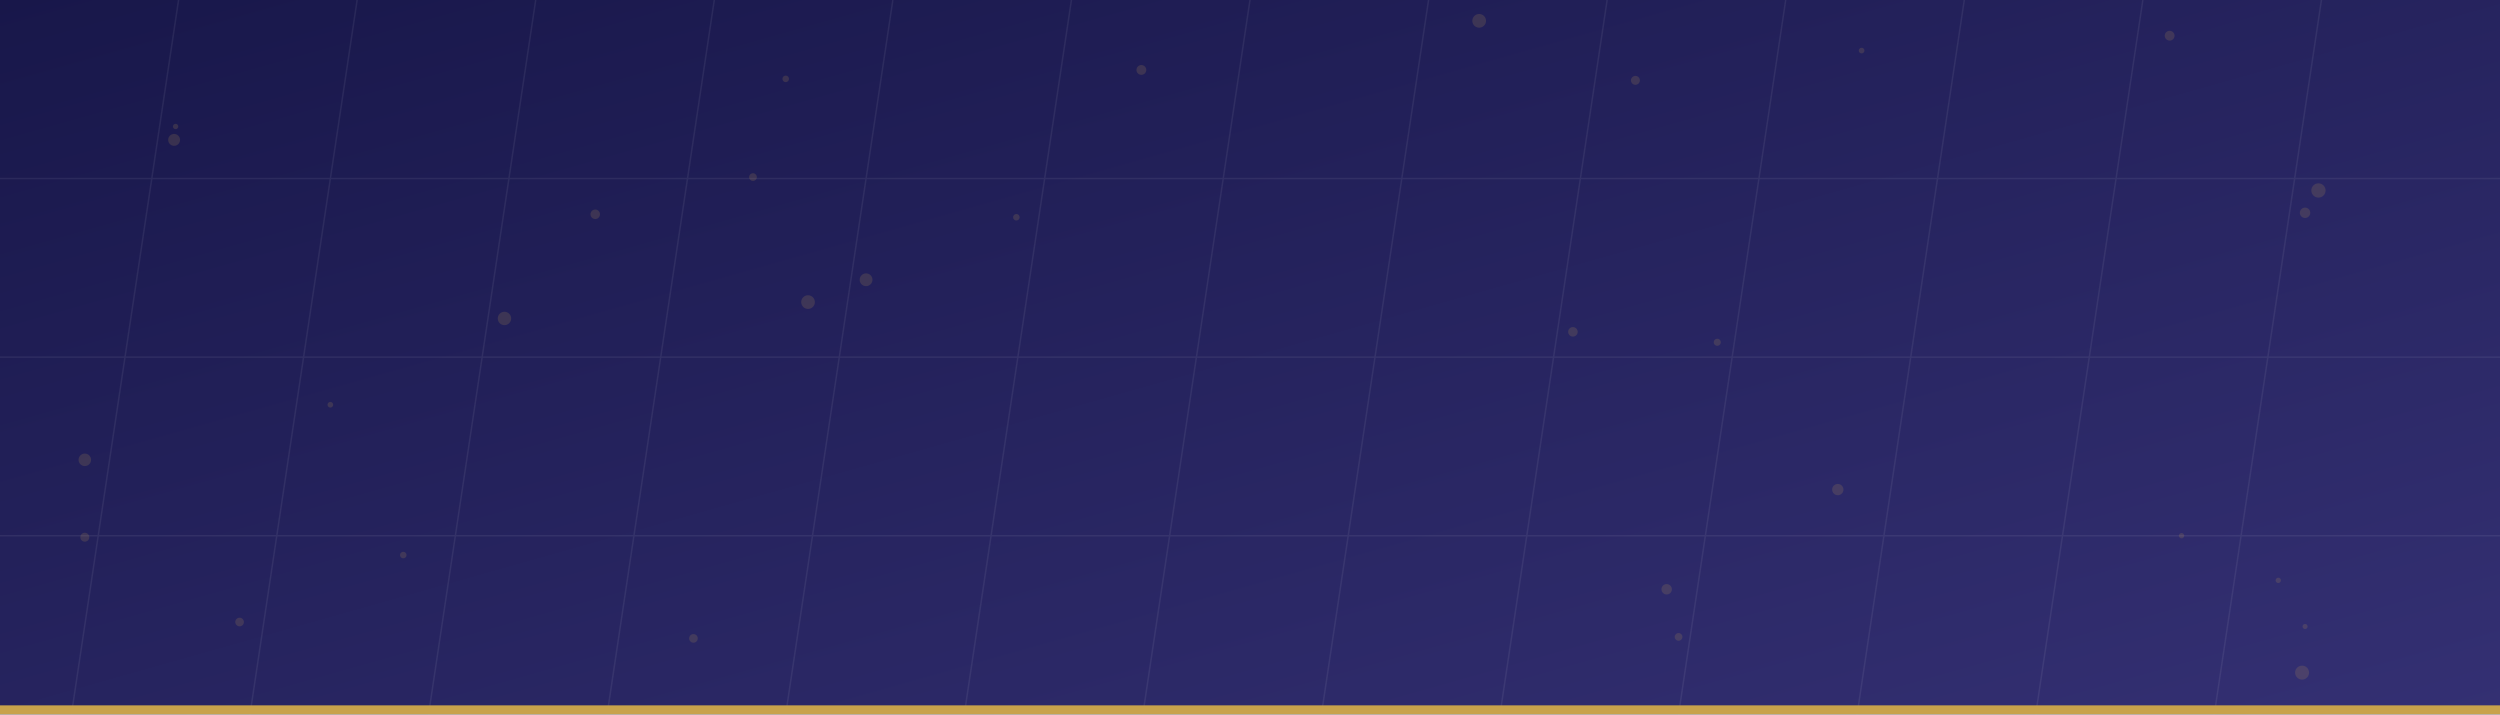
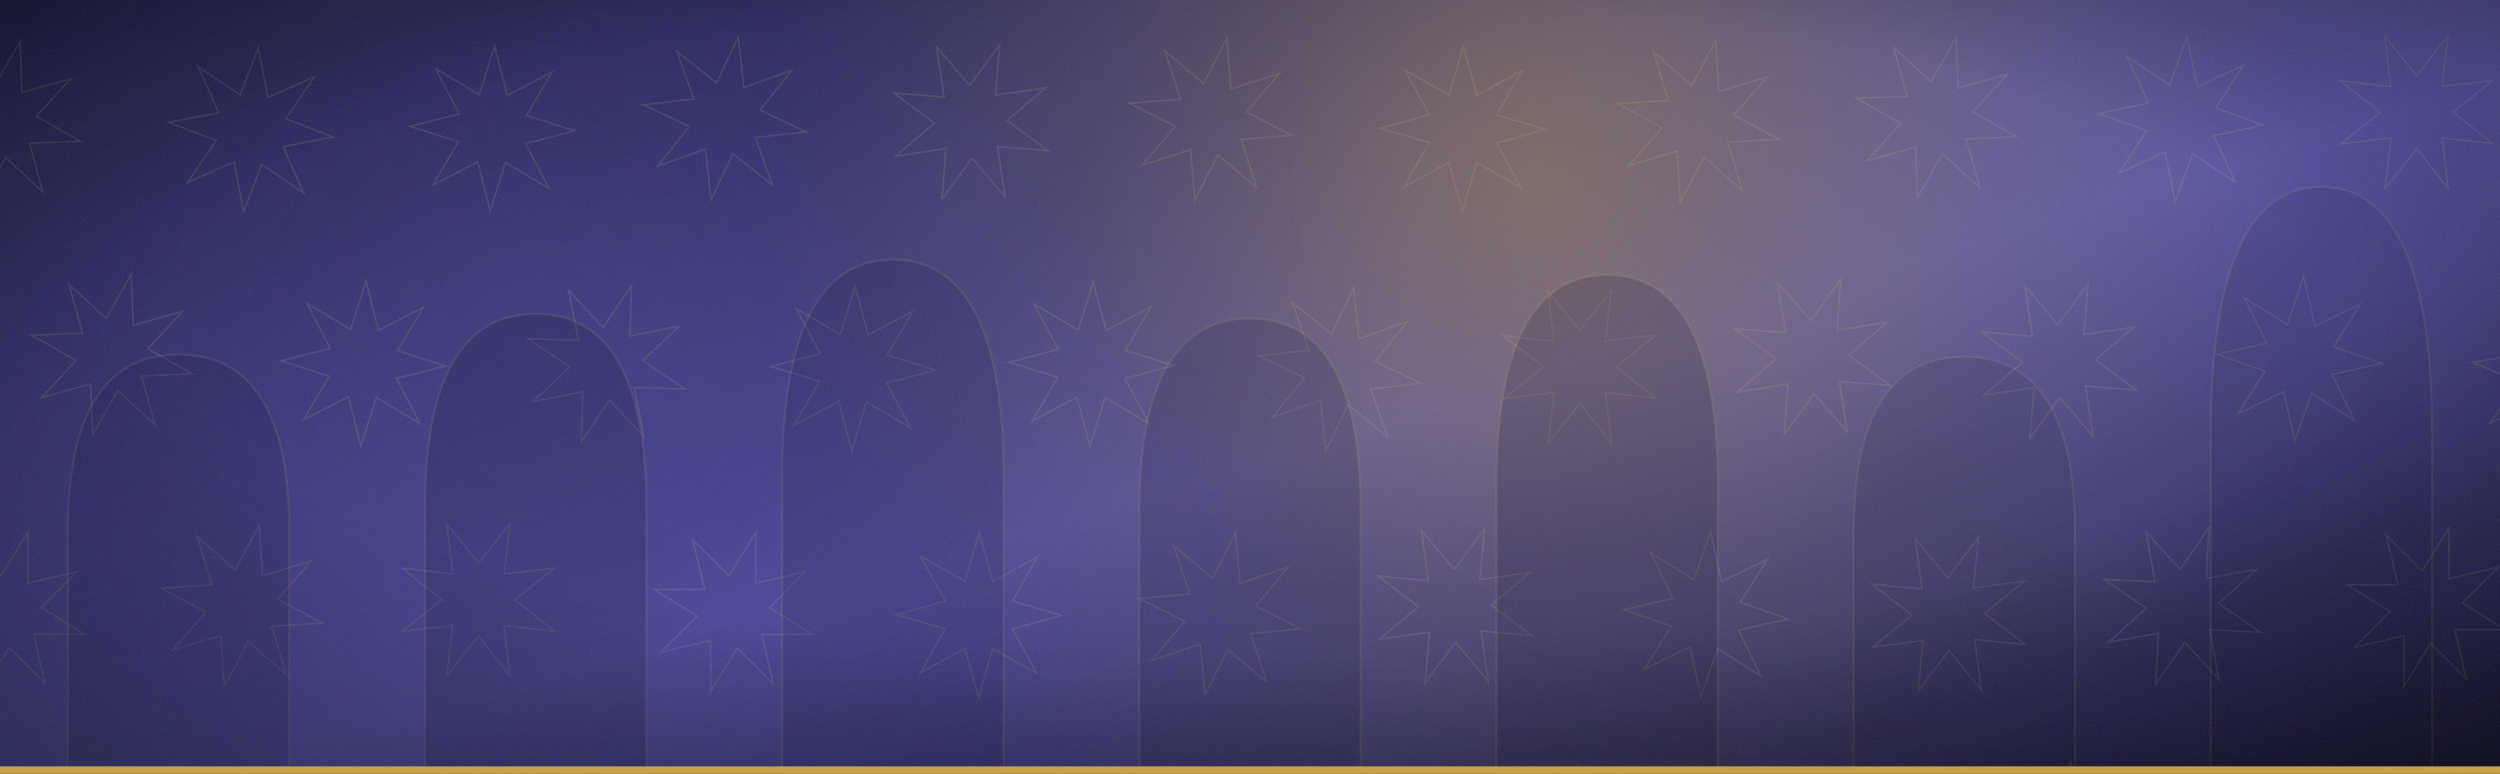
- <svg xmlns="http://www.w3.org/2000/svg" width="1680" height="480" viewBox="0 0 1680 480" role="img">
+ <svg xmlns="http://www.w3.org/2000/svg" width="1680" height="520" viewBox="0 0 1680 520" role="img">
  <defs>
-     <linearGradient id="g106" x1="0" y1="0" x2="1" y2="1">
-       <stop offset="0%" stop-color="#18174a" />
-       <stop offset="100%" stop-color="#343073" />
+     <linearGradient id="b126" x1="0" y1="0" x2="1" y2="1">
+       <stop offset="0%" stop-color="#0b0a24" />
+       <stop offset="55%" stop-color="#4b4899" />
+       <stop offset="100%" stop-color="#0b0a24" />
    </linearGradient>
+     <radialGradient id="bloom1260">
+       <stop offset="0%" stop-color="#4b4899" stop-opacity="0.85" />
+       <stop offset="60%" stop-color="#4b4899" stop-opacity="0.22" />
+       <stop offset="100%" stop-color="#4b4899" stop-opacity="0" />
+     </radialGradient>
+     <radialGradient id="bloom1261">
+       <stop offset="0%" stop-color="#6f6bb8" stop-opacity="0.85" />
+       <stop offset="60%" stop-color="#6f6bb8" stop-opacity="0.22" />
+       <stop offset="100%" stop-color="#6f6bb8" stop-opacity="0" />
+     </radialGradient>
+     <radialGradient id="bloom1262">
+       <stop offset="0%" stop-color="#c8a24b" stop-opacity="0.85" />
+       <stop offset="60%" stop-color="#c8a24b" stop-opacity="0.22" />
+       <stop offset="100%" stop-color="#c8a24b" stop-opacity="0" />
+     </radialGradient>
+     <radialGradient id="b126v" cx="50%" cy="42%" r="78%">
+       <stop offset="55%" stop-color="#000000" stop-opacity="0" />
+       <stop offset="100%" stop-color="#000000" stop-opacity="0.42" />
+     </radialGradient>
+     <filter id="b126g" x="0" y="0" width="100%" height="100%">
+       <feTurbulence type="fractalNoise" baseFrequency="0.85" numOctaves="3" stitchTiles="stitch" result="n" />
+       <feColorMatrix type="saturate" values="0" in="n" result="g" />
+       <feComponentTransfer in="g" result="t">
+         <feFuncA type="linear" slope="0.16" />
+       </feComponentTransfer>
+     </filter>
  </defs>
-   <rect width="1680" height="480" fill="url(#g106)" />
-   <g stroke="#ffffff" stroke-width="1" opacity="0.07">
-     <line x1="120" y1="0" x2="48" y2="480" />
-     <line x1="240" y1="0" x2="168" y2="480" />
-     <line x1="360" y1="0" x2="288" y2="480" />
-     <line x1="480" y1="0" x2="408" y2="480" />
-     <line x1="600" y1="0" x2="528" y2="480" />
-     <line x1="720" y1="0" x2="648" y2="480" />
-     <line x1="840" y1="0" x2="768" y2="480" />
-     <line x1="960" y1="0" x2="888" y2="480" />
-     <line x1="1080" y1="0" x2="1008" y2="480" />
-     <line x1="1200" y1="0" x2="1128" y2="480" />
-     <line x1="1320" y1="0" x2="1248" y2="480" />
-     <line x1="1440" y1="0" x2="1368" y2="480" />
-     <line x1="1560" y1="0" x2="1488" y2="480" />
-     <line x1="0" y1="120" x2="1680" y2="120" />
-     <line x1="0" y1="240" x2="1680" y2="240" />
-     <line x1="0" y1="360" x2="1680" y2="360" />
+   <rect width="1680" height="520" fill="url(#b126)" />
+   <g opacity="0.55">
+     <circle cx="352.1" cy="230.2" r="931.9" fill="url(#bloom1260)" />
+     <circle cx="1313.3" cy="65.2" r="724.1" fill="url(#bloom1261)" />
+     <circle cx="1034" cy="124.9" r="520.4" fill="url(#bloom1262)" />
  </g>
-   <g fill="#c8a24b" opacity="0.17">
-     <circle cx="466" cy="429" r="2.9" />
-     <circle cx="994" cy="14" r="4.6" />
-     <circle cx="57" cy="361" r="3.0" />
-     <circle cx="1128" cy="428" r="2.6" />
-     <circle cx="271" cy="373" r="2.2" />
-     <circle cx="1547" cy="452" r="4.7" />
-     <circle cx="57" cy="309" r="4.2" />
-     <circle cx="339" cy="214" r="4.5" />
-     <circle cx="767" cy="47" r="3.3" />
-     <circle cx="1549" cy="143" r="3.5" />
-     <circle cx="1057" cy="223" r="3.2" />
-     <circle cx="1099" cy="54" r="3.0" />
-     <circle cx="683" cy="146" r="2.2" />
-     <circle cx="161" cy="418" r="2.9" />
-     <circle cx="1531" cy="390" r="1.8" />
-     <circle cx="118" cy="85" r="1.8" />
-     <circle cx="1458" cy="24" r="3.3" />
-     <circle cx="506" cy="119" r="2.6" />
-     <circle cx="117" cy="94" r="4.0" />
-     <circle cx="543" cy="203" r="4.6" />
-     <circle cx="1251" cy="34" r="1.9" />
-     <circle cx="1549" cy="421" r="1.7" />
-     <circle cx="528" cy="53" r="2.2" />
-     <circle cx="400" cy="144" r="3.2" />
-     <circle cx="1120" cy="396" r="3.5" />
-     <circle cx="1558" cy="128" r="4.8" />
-     <circle cx="1235" cy="329" r="3.8" />
-     <circle cx="1466" cy="360" r="1.8" />
-     <circle cx="582" cy="188" r="4.3" />
-     <circle cx="1154" cy="230" r="2.4" />
-     <circle cx="222" cy="272" r="1.9" />
+   <g fill="none" stroke="#dcc57c" stroke-width="1.1" opacity="0.14">
+     <path d="M-25.4,-59.1L-59.5,-61.2L-53.8,-27.6L-76.4,-53.2L-96.2,-25.4L-94,-59.5L-127.7,-53.8L-102,-76.4L-129.8,-96.2L-95.8,-94L-101.4,-127.7L-78.9,-102L-59.1,-129.8L-61.2,-95.8L-27.6,-101.4L-53.2,-78.9Z" />
+     <path d="M137.5,-79.1L104.3,-70.8L119.9,-40.5L90.7,-58.1L80.2,-25.5L72,-58.7L41.6,-43.1L59.2,-72.3L26.7,-82.8L59.8,-91L44.2,-121.4L73.5,-103.8L83.9,-136.3L92.2,-103.2L122.5,-118.8L104.9,-89.5Z" />
+     <path d="M293.5,-83L259.9,-76.5L273.9,-45.4L245.6,-64.5L233.5,-32.5L227,-66.1L195.8,-52.1L214.9,-80.4L183,-92.5L216.5,-99L202.6,-130.2L230.9,-111.1L243,-143L249.5,-109.5L280.6,-123.4L261.5,-95.1Z" />
+     <path d="M466.3,-74L432.9,-67L447.4,-36.1L418.8,-54.7L407.1,-22.7L400.1,-56.1L369.2,-41.6L387.9,-70.2L355.8,-81.9L389.2,-88.9L374.7,-119.8L403.3,-101.1L415,-133.2L422,-99.8L452.9,-114.3L434.3,-85.7Z" />
+     <path d="M626.3,-55.2L592.4,-59.4L596.1,-25.4L575.1,-52.3L553.7,-25.7L557.8,-59.6L523.9,-55.9L550.8,-76.9L524.2,-98.3L558.1,-94.2L554.4,-128.1L575.4,-101.2L596.8,-127.8L592.6,-93.9L626.6,-97.6L599.7,-76.6Z" />
+     <path d="M780.8,-68.3L746.7,-70.2L752.6,-36.6L729.9,-62.1L710.3,-34.2L712.2,-68.3L678.6,-62.4L704.1,-85.1L676.2,-104.7L710.2,-102.8L704.4,-136.4L727.1,-110.9L746.7,-138.8L744.8,-104.8L778.4,-110.6L752.9,-87.9Z" />
+     <path d="M953.6,-56.3L919.6,-59.3L924.4,-25.5L902.5,-51.7L882,-24.4L885,-58.4L851.2,-53.6L877.4,-75.5L850.1,-96L884.1,-93L879.3,-126.8L901.2,-100.6L921.7,-127.9L918.7,-93.9L952.5,-98.7L926.3,-76.8Z" />
+     <path d="M1114.1,-73.1L1080.2,-69L1092,-36.9L1065.1,-57.9L1050.8,-26.9L1046.6,-60.8L1014.6,-49L1035.6,-75.9L1004.6,-90.2L1038.4,-94.4L1026.6,-126.4L1053.6,-105.4L1067.9,-136.4L1072,-102.6L1104.1,-114.4L1083.1,-87.4Z" />
+     <path d="M1277.6,-77.8L1244.2,-70.7L1258.7,-39.8L1230.1,-58.5L1218.5,-26.4L1211.4,-59.8L1180.5,-45.3L1199.2,-73.9L1167.1,-85.5L1200.5,-92.6L1186,-123.5L1214.6,-104.8L1226.2,-136.9L1233.3,-103.5L1264.2,-118L1245.5,-89.4Z" />
+     <path d="M1440,-74.6L1406.2,-69.7L1418.6,-37.9L1391.3,-58.3L1377.6,-27L1372.7,-60.8L1341,-48.4L1361.4,-75.7L1330.1,-89.4L1363.9,-94.3L1351.4,-126L1378.8,-105.6L1392.4,-136.9L1397.3,-103.1L1429.1,-115.6L1408.7,-88.2Z" />
+     <path d="M1600.3,-66L1566.2,-66.9L1573.1,-33.5L1549.6,-58.2L1530.8,-29.7L1531.7,-63.8L1498.3,-56.9L1523.1,-80.4L1494.5,-99.2L1528.7,-98.3L1521.8,-131.7L1545.3,-106.9L1564,-135.5L1563.1,-101.3L1596.5,-108.2L1571.8,-84.7Z" />
+     <path d="M1760.4,-79.5L1726.6,-75L1738.7,-43.1L1711.6,-63.8L1697.6,-32.6L1693,-66.4L1661.1,-54.3L1681.8,-81.4L1650.7,-95.4L1684.5,-100L1672.4,-131.9L1699.5,-111.2L1713.5,-142.3L1718,-108.5L1749.9,-120.6L1729.2,-93.5Z" />
+     <path d="M54,95L19.8,96.2L28.8,129.1L3.8,105.8L-13.1,135.5L-14.3,101.3L-47.3,110.3L-24,85.3L-53.6,68.4L-19.5,67.2L-28.5,34.2L-3.5,57.5L13.5,27.9L14.7,62L47.6,53L24.3,78Z" />
+     <path d="M223.8,92.1L190.3,98.5L204.1,129.7L175.9,110.5L163.7,142.3L157.3,108.8L126.1,122.6L145.3,94.4L113.4,82.2L147,75.8L133.1,44.6L161.4,63.8L173.6,31.9L180,65.5L211.2,51.6L192,79.9Z" />
+     <path d="M386.3,87.9L353.2,96.4L369,126.6L339.7,109.2L329.4,141.8L321,108.7L290.7,124.5L308.1,95.2L275.5,84.9L308.6,76.5L292.8,46.2L322.1,63.6L332.4,31L340.9,64.1L371.1,48.3L353.7,77.6Z" />
+     <path d="M541.7,88.6L507.7,92.4L519.2,124.6L492.5,103.3L477.9,134.2L474,100.2L441.9,111.7L463.2,85L432.3,70.4L466.3,66.5L454.8,34.4L481.5,55.7L496.1,24.8L499.9,58.8L532.1,47.3L510.8,74Z" />
+     <path d="M704.3,101.3L670.3,98.5L675.4,132.3L653.2,106.3L633,133.8L635.7,99.8L602,104.9L627.9,82.7L600.5,62.5L634.5,65.2L629.4,31.5L651.5,57.4L671.8,30L669,64L702.8,58.9L676.8,81Z" />
+     <path d="M868,90.9L834,93.7L844.5,126.2L818.4,104.1L802.9,134.5L800.1,100.5L767.6,111L789.7,84.9L759.3,69.4L793.3,66.6L782.8,34.1L808.8,56.2L824.4,25.8L827.2,59.8L859.7,49.3L837.6,75.3Z" />
+     <path d="M1038.5,86.9L1005.6,96L1022,126L992.3,109.2L982.7,142L973.6,109.1L943.6,125.5L960.4,95.8L927.6,86.2L960.5,77.1L944.1,47.1L973.8,63.9L983.4,31.1L992.5,64L1022.5,47.6L1005.7,77.3Z" />
+     <path d="M1195.2,93.5L1161.1,95.5L1170.9,128.2L1145.3,105.6L1129.1,135.7L1127,101.6L1094.3,111.4L1117,85.8L1086.9,69.6L1121,67.5L1111.2,34.8L1136.8,57.5L1153,27.4L1155,61.5L1187.7,51.7L1165.1,77.3Z" />
+     <path d="M1355.4,91.9L1321.3,93.4L1330.5,126.3L1305.4,103.2L1288.6,132.9L1287.2,98.8L1254.3,108L1277.4,82.9L1247.6,66.1L1281.7,64.7L1272.5,31.8L1297.7,54.9L1314.4,25.1L1315.9,59.2L1348.8,50L1325.7,75.2Z" />
+     <path d="M1521,84.2L1487.6,91.1L1502,122.1L1473.4,103.4L1461.8,135.5L1454.8,102.1L1423.8,116.5L1442.5,87.9L1410.4,76.3L1443.8,69.3L1429.4,38.3L1458,57L1469.7,24.9L1476.6,58.3L1507.6,43.9L1488.9,72.5Z" />
+     <path d="M1675.2,96.5L1641.2,92.7L1645.2,126.6L1624,99.9L1602.8,126.7L1606.7,92.7L1572.8,96.7L1599.5,75.5L1572.7,54.3L1606.6,58.2L1602.6,24.3L1623.9,51L1645,24.2L1641.2,58.1L1675.1,54.1L1648.4,75.4Z" />
+     <path d="M1852.6,92.6L1818.8,98L1831.8,129.6L1804.1,109.6L1790.9,141.1L1785.6,107.3L1754,120.3L1774,92.6L1742.5,79.4L1776.2,74.1L1763.3,42.5L1790.9,62.5L1804.1,31L1809.5,64.7L1841.1,51.8L1821.1,79.4Z" />
+     <path d="M-27.6,256.4L-61.7,258.4L-52.1,291.1L-77.5,268.4L-93.9,298.4L-95.8,264.3L-128.5,273.9L-105.8,248.5L-135.8,232.1L-101.7,230.2L-111.3,197.5L-85.9,220.2L-69.6,190.2L-67.6,224.3L-34.9,214.7L-57.6,240.1Z" />
+     <path d="M129.1,251.2L95,252.6L104.2,285.5L79.1,262.4L62.3,292.1L60.9,258L28,267.2L51.1,242.1L21.3,225.3L55.5,223.9L46.3,191L71.4,214.1L88.2,184.3L89.6,218.5L122.5,209.3L99.4,234.4Z" />
+     <path d="M299.6,246L266.5,254.3L282.2,284.7L252.9,267.1L242.5,299.6L234.2,266.5L203.8,282.2L221.4,252.9L188.9,242.5L222,234.2L206.3,203.8L235.6,221.4L246,188.9L254.3,222L284.7,206.3L267.1,235.6Z" />
+     <path d="M460.3,261.4L426.2,260.3L432.9,293.7L409.5,268.8L390.6,297.3L391.7,263.2L358.2,269.9L383.1,246.5L354.7,227.6L388.8,228.7L382.1,195.2L405.4,220.1L424.4,191.7L423.3,225.8L456.7,219.1L431.8,242.4Z" />
+     <path d="M628.9,248.6L595.8,257.3L611.8,287.5L582.3,270.2L572.3,302.9L563.6,269.8L533.5,285.8L550.7,256.3L518.1,246.3L551.1,237.6L535.1,207.5L564.6,224.7L574.6,192.1L583.3,225.1L613.5,209.1L596.2,238.6Z" />
+     <path d="M788.9,245.6L755.9,254.3L772,284.5L742.5,267.3L732.5,299.9L723.7,266.9L693.6,283L710.8,253.5L678.1,243.5L711.1,234.7L695.1,204.6L724.6,221.8L734.6,189.1L743.3,222.1L773.5,206.1L756.3,235.6Z" />
+     <path d="M954.9,257.5L921,261.3L932.4,293.5L905.8,272.1L891.1,302.9L887.3,269L855.1,280.4L876.5,253.8L845.6,239.1L879.6,235.3L868.2,203.1L894.8,224.5L909.5,193.6L913.3,227.6L945.5,216.2L924.1,242.8Z" />
+     <path d="M1112.8,267.6L1078.9,263.8L1082.9,297.7L1061.6,271L1040.5,297.8L1044.3,263.9L1010.4,267.9L1037.1,246.6L1010.3,225.5L1044.2,229.3L1040.2,195.4L1061.4,222.1L1082.6,195.3L1078.8,229.2L1112.7,225.2L1086,246.4Z" />
+     <path d="M1270,258.9L1236,256.5L1241.4,290.2L1219,264.4L1199,292L1201.4,258L1167.7,263.4L1193.5,241L1165.9,221L1199.9,223.4L1194.5,189.7L1216.9,215.5L1236.9,187.9L1234.5,221.9L1268.2,216.5L1242.4,238.9Z" />
+     <path d="M1435.5,262.2L1401.5,259.4L1406.5,293.1L1384.4,267.1L1364.1,294.5L1366.9,260.5L1333.1,265.5L1359.2,243.4L1331.8,223.1L1365.8,225.9L1360.8,192.1L1382.8,218.2L1403.2,190.8L1400.4,224.8L1434.1,219.8L1408.1,241.8Z" />
+     <path d="M1600.5,244.1L1567.2,251.7L1582.1,282.4L1553.3,264.2L1542.1,296.5L1534.6,263.2L1503.9,278.1L1522.1,249.3L1489.8,238.1L1523.1,230.6L1508.1,199.9L1537,218.1L1548.1,185.8L1555.7,219.1L1586.4,204.1L1568.2,233Z" />
+     <path d="M1771.8,255.9L1738.1,261.5L1751.3,293L1723.5,273.2L1710.5,304.8L1704.9,271.1L1673.4,284.3L1693.2,256.5L1661.6,243.5L1695.3,237.9L1682.1,206.4L1709.9,226.2L1722.9,194.6L1728.5,228.3L1760,215.1L1740.2,242.9Z" />
+     <path d="M56.8,426.2L22.6,426.2L30.4,459.4L6.3,435.3L-11.8,464.3L-11.7,430.1L-45,437.9L-20.8,413.8L-49.8,395.7L-15.7,395.8L-23.4,362.5L0.7,386.7L18.7,357.7L18.7,391.8L51.9,384.1L27.8,408.2Z" />
+     <path d="M216.7,418.7L182.6,420.9L192.5,453.6L166.8,431L150.8,461.2L148.6,427.1L115.9,437L138.4,411.3L108.3,395.3L142.4,393.1L132.5,360.4L158.1,382.9L174.2,352.8L176.4,386.9L209.1,377L186.5,402.6Z" />
+     <path d="M372.7,424.2L338.8,420.3L342.7,454.2L321.5,427.4L300.3,454.2L304.2,420.3L270.3,424.2L297,403L270.3,381.8L304.2,385.7L300.3,351.8L321.5,378.5L342.7,351.8L338.8,385.7L372.7,381.8L345.9,403Z" />
+     <path d="M546,426.3L511.9,426.3L519.7,459.6L495.5,435.5L477.6,464.5L477.5,430.4L444.3,438.2L468.4,414L439.4,396.1L473.5,396L465.6,362.8L489.8,386.9L507.8,357.9L507.8,392L541.1,384.1L517,408.3Z" />
+     <path d="M713.2,413.5L680.3,422.7L696.8,452.6L667,435.9L657.6,468.7L648.3,435.8L618.4,452.3L635.1,422.5L602.3,413.1L635.2,403.8L618.7,373.9L648.5,390.6L658,357.8L667.2,390.7L697.1,374.2L680.4,404Z" />
+     <path d="M874.4,422.7L840.4,425.8L851.2,458.2L825,436.4L809.7,466.9L806.6,432.9L774.2,443.7L796,417.5L765.5,402.2L799.5,399.1L788.6,366.7L814.9,388.5L830.2,358L833.3,392L865.7,381.1L843.9,407.4Z" />
+     <path d="M1029.3,427.1L995.3,424L1000,457.8L978.2,431.6L957.6,458.8L960.7,424.8L926.9,429.5L953.2,407.7L925.9,387.1L959.9,390.2L955.2,356.4L977.1,382.7L997.6,355.4L994.5,389.4L1028.3,384.7L1002.1,406.6Z" />
+     <path d="M1201.6,416L1168.3,423.4L1183.2,454.2L1154.3,435.9L1143.1,468.1L1135.7,434.8L1104.9,449.7L1123.2,420.8L1091,409.6L1124.3,402.2L1109.4,371.4L1138.2,389.7L1149.5,357.5L1156.9,390.8L1187.7,375.9L1169.4,404.7Z" />
+     <path d="M1360.9,433L1326.9,429.7L1331.4,463.5L1309.7,437.2L1289,464.4L1292.3,430.4L1258.5,434.9L1284.8,413.2L1257.7,392.5L1291.6,395.8L1287.1,362L1308.8,388.3L1329.5,361.2L1326.2,395.1L1360,390.6L1333.7,412.3Z" />
+     <path d="M1519.1,424.9L1485,423.2L1491.1,456.8L1468.2,431.5L1448.8,459.6L1450.5,425.5L1416.9,431.6L1442.2,408.7L1414.1,389.3L1448.2,391L1442.1,357.4L1465,382.7L1484.4,354.6L1482.7,388.7L1516.3,382.6L1491,405.5Z" />
+     <path d="M1683.8,423.2L1649.7,423.2L1657.5,456.4L1633.4,432.3L1615.4,461.3L1615.4,427.2L1582.1,435L1606.2,410.9L1577.2,392.9L1611.4,392.9L1603.5,359.6L1627.7,383.7L1645.7,354.7L1645.7,388.9L1678.9,381L1654.8,405.2Z" />
+     <path d="M1854.3,421.6L1820.5,426.3L1832.8,458.2L1805.5,437.6L1791.7,468.8L1787,435L1755.1,447.3L1775.7,420L1744.5,406.2L1778.3,401.5L1766.1,369.6L1793.3,390.2L1807.1,359L1811.8,392.8L1843.7,380.6L1823.1,407.8Z" />
+     <path d="M-31.1,589.4L-65.1,586.2L-60.5,620L-82.2,593.7L-102.9,620.9L-99.7,586.9L-133.5,591.5L-107.2,569.8L-134.4,549.1L-100.4,552.3L-105,518.5L-83.3,544.8L-62.6,517.6L-65.8,551.6L-32,547L-58.3,568.7Z" />
+     <path d="M134.4,593.9L100.5,589.8L104.2,623.7L83.2,596.8L61.8,623.4L65.9,589.5L32,593.2L58.9,572.2L32.3,550.8L66.2,554.9L62.5,521L83.5,547.9L104.9,521.3L100.8,555.2L134.7,551.5L107.8,572.5Z" />
+     <path d="M302.8,586.3L268.7,588.5L278.6,621.2L253,598.7L236.9,628.8L234.7,594.7L202,604.6L224.5,579L194.4,562.9L228.5,560.7L218.6,528L244.2,550.5L260.3,520.4L262.5,554.5L295.2,544.6L272.7,570.2Z" />
+     <path d="M460.8,582.7L426.7,584.2L436,617.1L410.8,594.1L394.1,623.8L392.6,589.7L359.7,599L382.8,573.8L353,557.1L387.1,555.6L377.9,522.7L403,545.8L419.7,516L421.2,550.1L454.1,540.9L431.1,566Z" />
+     <path d="M630.6,589.2L596.5,590.8L605.9,623.6L580.6,600.7L564,630.6L562.3,596.5L529.5,605.9L552.5,580.6L522.6,564L556.7,562.3L547.3,529.5L572.6,552.5L589.2,522.6L590.8,556.7L623.6,547.3L600.7,572.6Z" />
+     <path d="M784.5,591L750.5,587.3L754.7,621.2L733.3,594.6L712.3,621.5L716,587.5L682.1,591.7L708.7,570.3L681.8,549.3L715.8,553L711.6,519.1L733,545.7L754,518.8L750.3,552.8L784.2,548.6L757.6,570Z" />
+     <path d="M949.6,580.7L915.5,583.1L925.6,615.8L899.9,593.4L883.9,623.6L881.5,589.5L848.9,599.6L871.3,573.9L841.1,557.9L875.2,555.5L865,522.9L890.8,545.3L906.7,515.1L909.1,549.2L941.8,539L919.4,564.8Z" />
+     <path d="M1114.4,570.6L1081.4,579.6L1097.7,609.6L1068,592.7L1058.3,625.4L1049.3,592.4L1019.3,608.7L1036.3,579L1003.5,569.3L1036.5,560.3L1020.2,530.3L1049.9,547.3L1059.6,514.5L1068.6,547.5L1098.6,531.2L1081.7,560.9Z" />
+     <path d="M1282.6,579L1249.2,586.1L1263.8,617L1235.1,598.4L1223.6,630.6L1216.4,597.2L1185.6,611.8L1204.1,583.1L1172,571.6L1205.4,564.4L1190.8,533.6L1219.5,552.1L1231,520L1238.1,553.4L1269,538.8L1250.4,567.5Z" />
+     <path d="M1435.5,576.6L1401.5,579.5L1412.1,612L1386,590L1370.6,620.5L1367.6,586.5L1335.2,597.1L1357.1,571L1326.7,555.6L1360.7,552.6L1350,520.2L1376.2,542.1L1391.6,511.7L1394.5,545.7L1427,535L1405,561.2Z" />
+     <path d="M1606.1,588.9L1572,589.4L1580.3,622.5L1555.7,598.8L1538.2,628.1L1537.7,594L1504.6,602.3L1528.3,577.7L1499,560.2L1533.2,559.7L1524.8,526.6L1549.4,550.3L1566.9,521L1567.4,555.2L1600.5,546.8L1576.8,571.4Z" />
+     <path d="M1765.2,573.1L1731.7,579.9L1746,610.9L1717.5,592.1L1705.7,624.2L1698.9,590.7L1667.9,605L1686.7,576.5L1654.6,564.7L1688.1,557.9L1673.8,526.9L1702.3,545.7L1714.1,513.6L1720.9,547.1L1751.9,532.8L1733.1,561.3Z" />
  </g>
-   <rect x="0" y="474" width="1680" height="6" fill="#c8a24b" />
+   <g opacity="0.34">
+     <path d="M45.6,520 L45.6,356.5 C45.6,260.7 82.8,238.2 120,238.2 C157.2,238.2 194.4,260.7 194.4,356.5 L194.4,520 Z" fill="#0b0a24" opacity="0.4" />
+     <path d="M45.6,520 L45.6,356.5 C45.6,260.7 82.8,238.2 120,238.2 C157.2,238.2 194.4,260.7 194.4,356.5 L194.4,520 Z" fill="none" stroke="#d2b65e" stroke-width="1.4" opacity="0.34" />
+     <path d="M285.6,520 L285.6,340.7 C285.6,235.7 322.8,210.9 360,210.9 C397.2,210.9 434.4,235.7 434.4,340.7 L434.4,520 Z" fill="#0b0a24" opacity="0.5" />
+     <path d="M285.6,520 L285.6,340.7 C285.6,235.7 322.8,210.9 360,210.9 C397.2,210.9 434.4,235.7 434.4,340.7 L434.4,520 Z" fill="none" stroke="#d2b65e" stroke-width="1.4" opacity="0.34" />
+     <path d="M525.6,520 L525.6,319.6 C525.6,202.1 562.8,174.4 600,174.4 C637.2,174.4 674.4,202.1 674.4,319.6 L674.4,520 Z" fill="#0b0a24" opacity="0.4" />
+     <path d="M525.6,520 L525.6,319.6 C525.6,202.1 562.8,174.4 600,174.4 C637.2,174.4 674.4,202.1 674.4,319.6 L674.4,520 Z" fill="none" stroke="#d2b65e" stroke-width="1.4" opacity="0.34" />
+     <path d="M765.6,520 L765.6,342.5 C765.6,238.5 802.8,214 840,214 C877.2,214 914.4,238.5 914.4,342.5 L914.4,520 Z" fill="#0b0a24" opacity="0.4" />
+     <path d="M765.6,520 L765.6,342.5 C765.6,238.5 802.8,214 840,214 C877.2,214 914.4,238.5 914.4,342.5 L914.4,520 Z" fill="none" stroke="#d2b65e" stroke-width="1.4" opacity="0.34" />
+     <path d="M1005.6,520 L1005.6,325.6 C1005.6,211.6 1042.8,184.8 1080,184.8 C1117.2,184.8 1154.4,211.6 1154.4,325.6 L1154.4,520 Z" fill="#0b0a24" opacity="0.5" />
+     <path d="M1005.6,520 L1005.6,325.6 C1005.6,211.6 1042.8,184.8 1080,184.8 C1117.2,184.8 1154.4,211.6 1154.4,325.6 L1154.4,520 Z" fill="none" stroke="#d2b65e" stroke-width="1.4" opacity="0.34" />
+     <path d="M1245.6,520 L1245.6,357.4 C1245.6,262.1 1282.8,239.7 1320,239.7 C1357.2,239.7 1394.4,262.1 1394.4,357.4 L1394.4,520 Z" fill="#0b0a24" opacity="0.3" />
+     <path d="M1245.6,520 L1245.6,357.4 C1245.6,262.1 1282.8,239.7 1320,239.7 C1357.2,239.7 1394.4,262.1 1394.4,357.4 L1394.4,520 Z" fill="none" stroke="#d2b65e" stroke-width="1.4" opacity="0.34" />
+     <path d="M1485.6,520 L1485.6,291.2 C1485.6,157.1 1522.8,125.5 1560,125.5 C1597.2,125.5 1634.4,157.1 1634.4,291.2 L1634.4,520 Z" fill="#0b0a24" opacity="0.3" />
+     <path d="M1485.6,520 L1485.6,291.2 C1485.6,157.1 1522.8,125.5 1560,125.5 C1597.2,125.5 1634.4,157.1 1634.4,291.2 L1634.4,520 Z" fill="none" stroke="#d2b65e" stroke-width="1.4" opacity="0.34" />
+   </g>
+   <rect width="1680" height="520" fill="url(#b126v)" />
+   <rect width="1680" height="520" filter="url(#b126g)" opacity="0.5" />
+   <rect x="0" y="515" width="1680" height="5" fill="#c8a24b" />
</svg>
